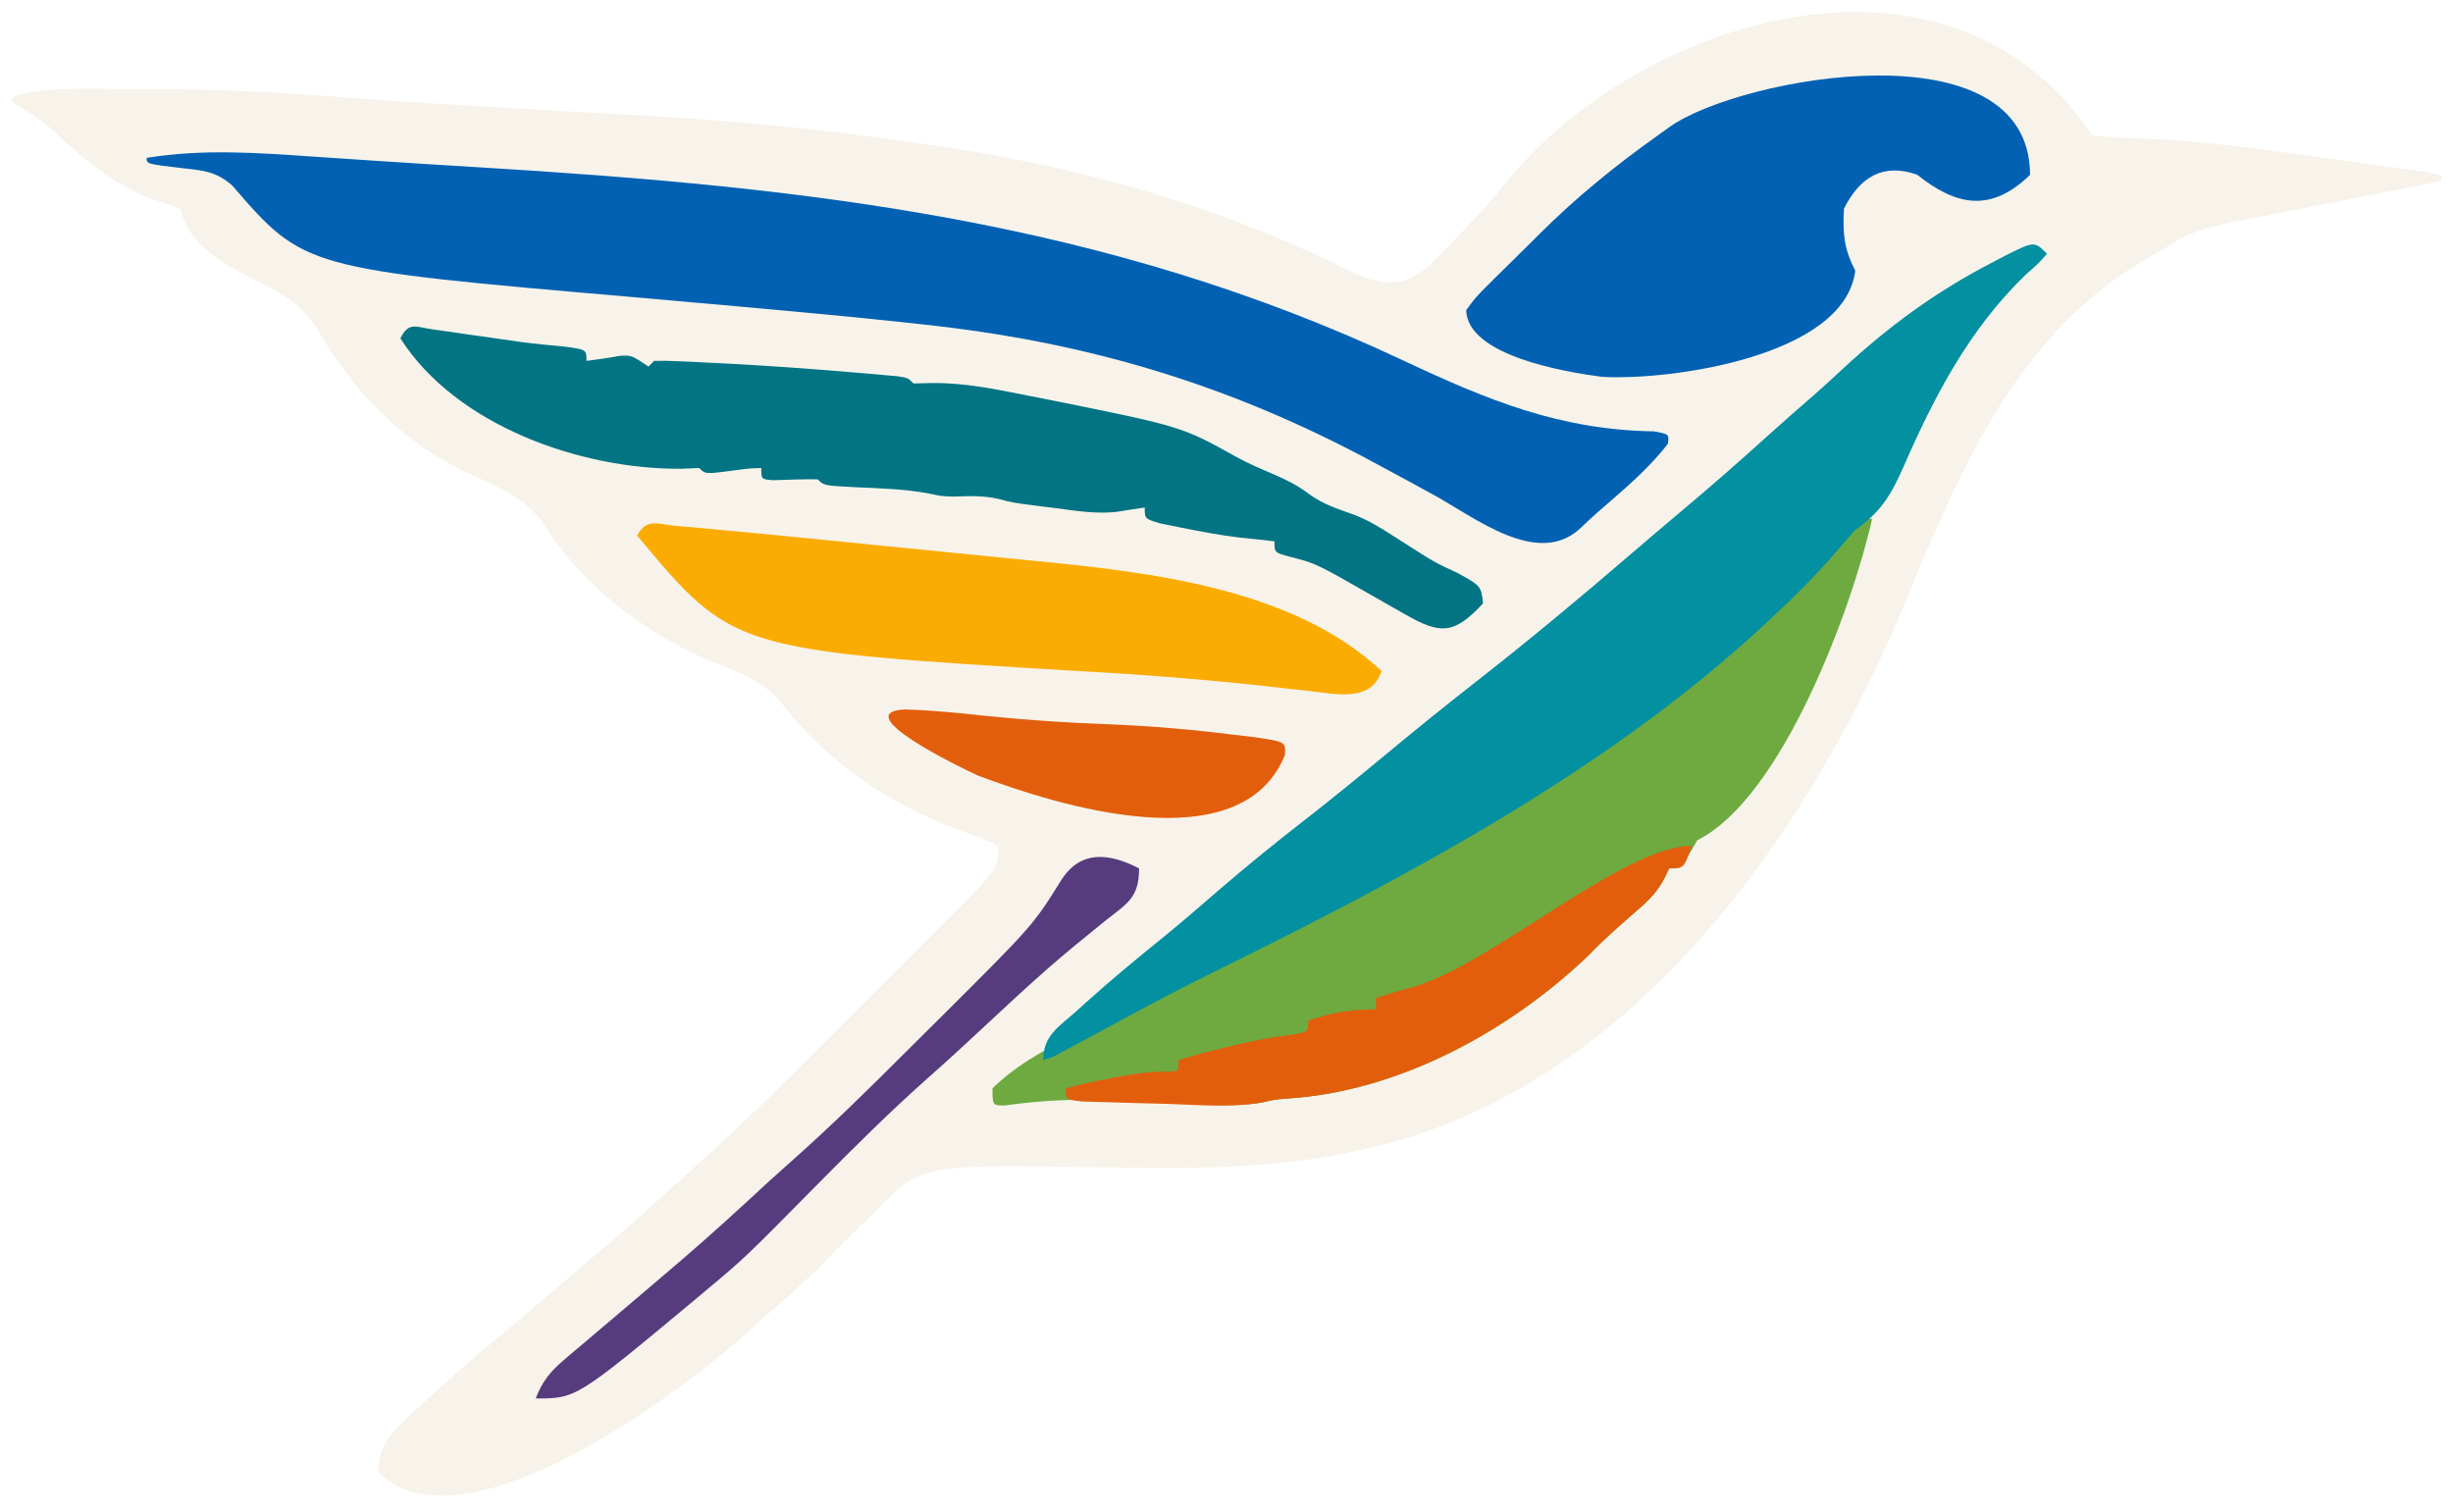
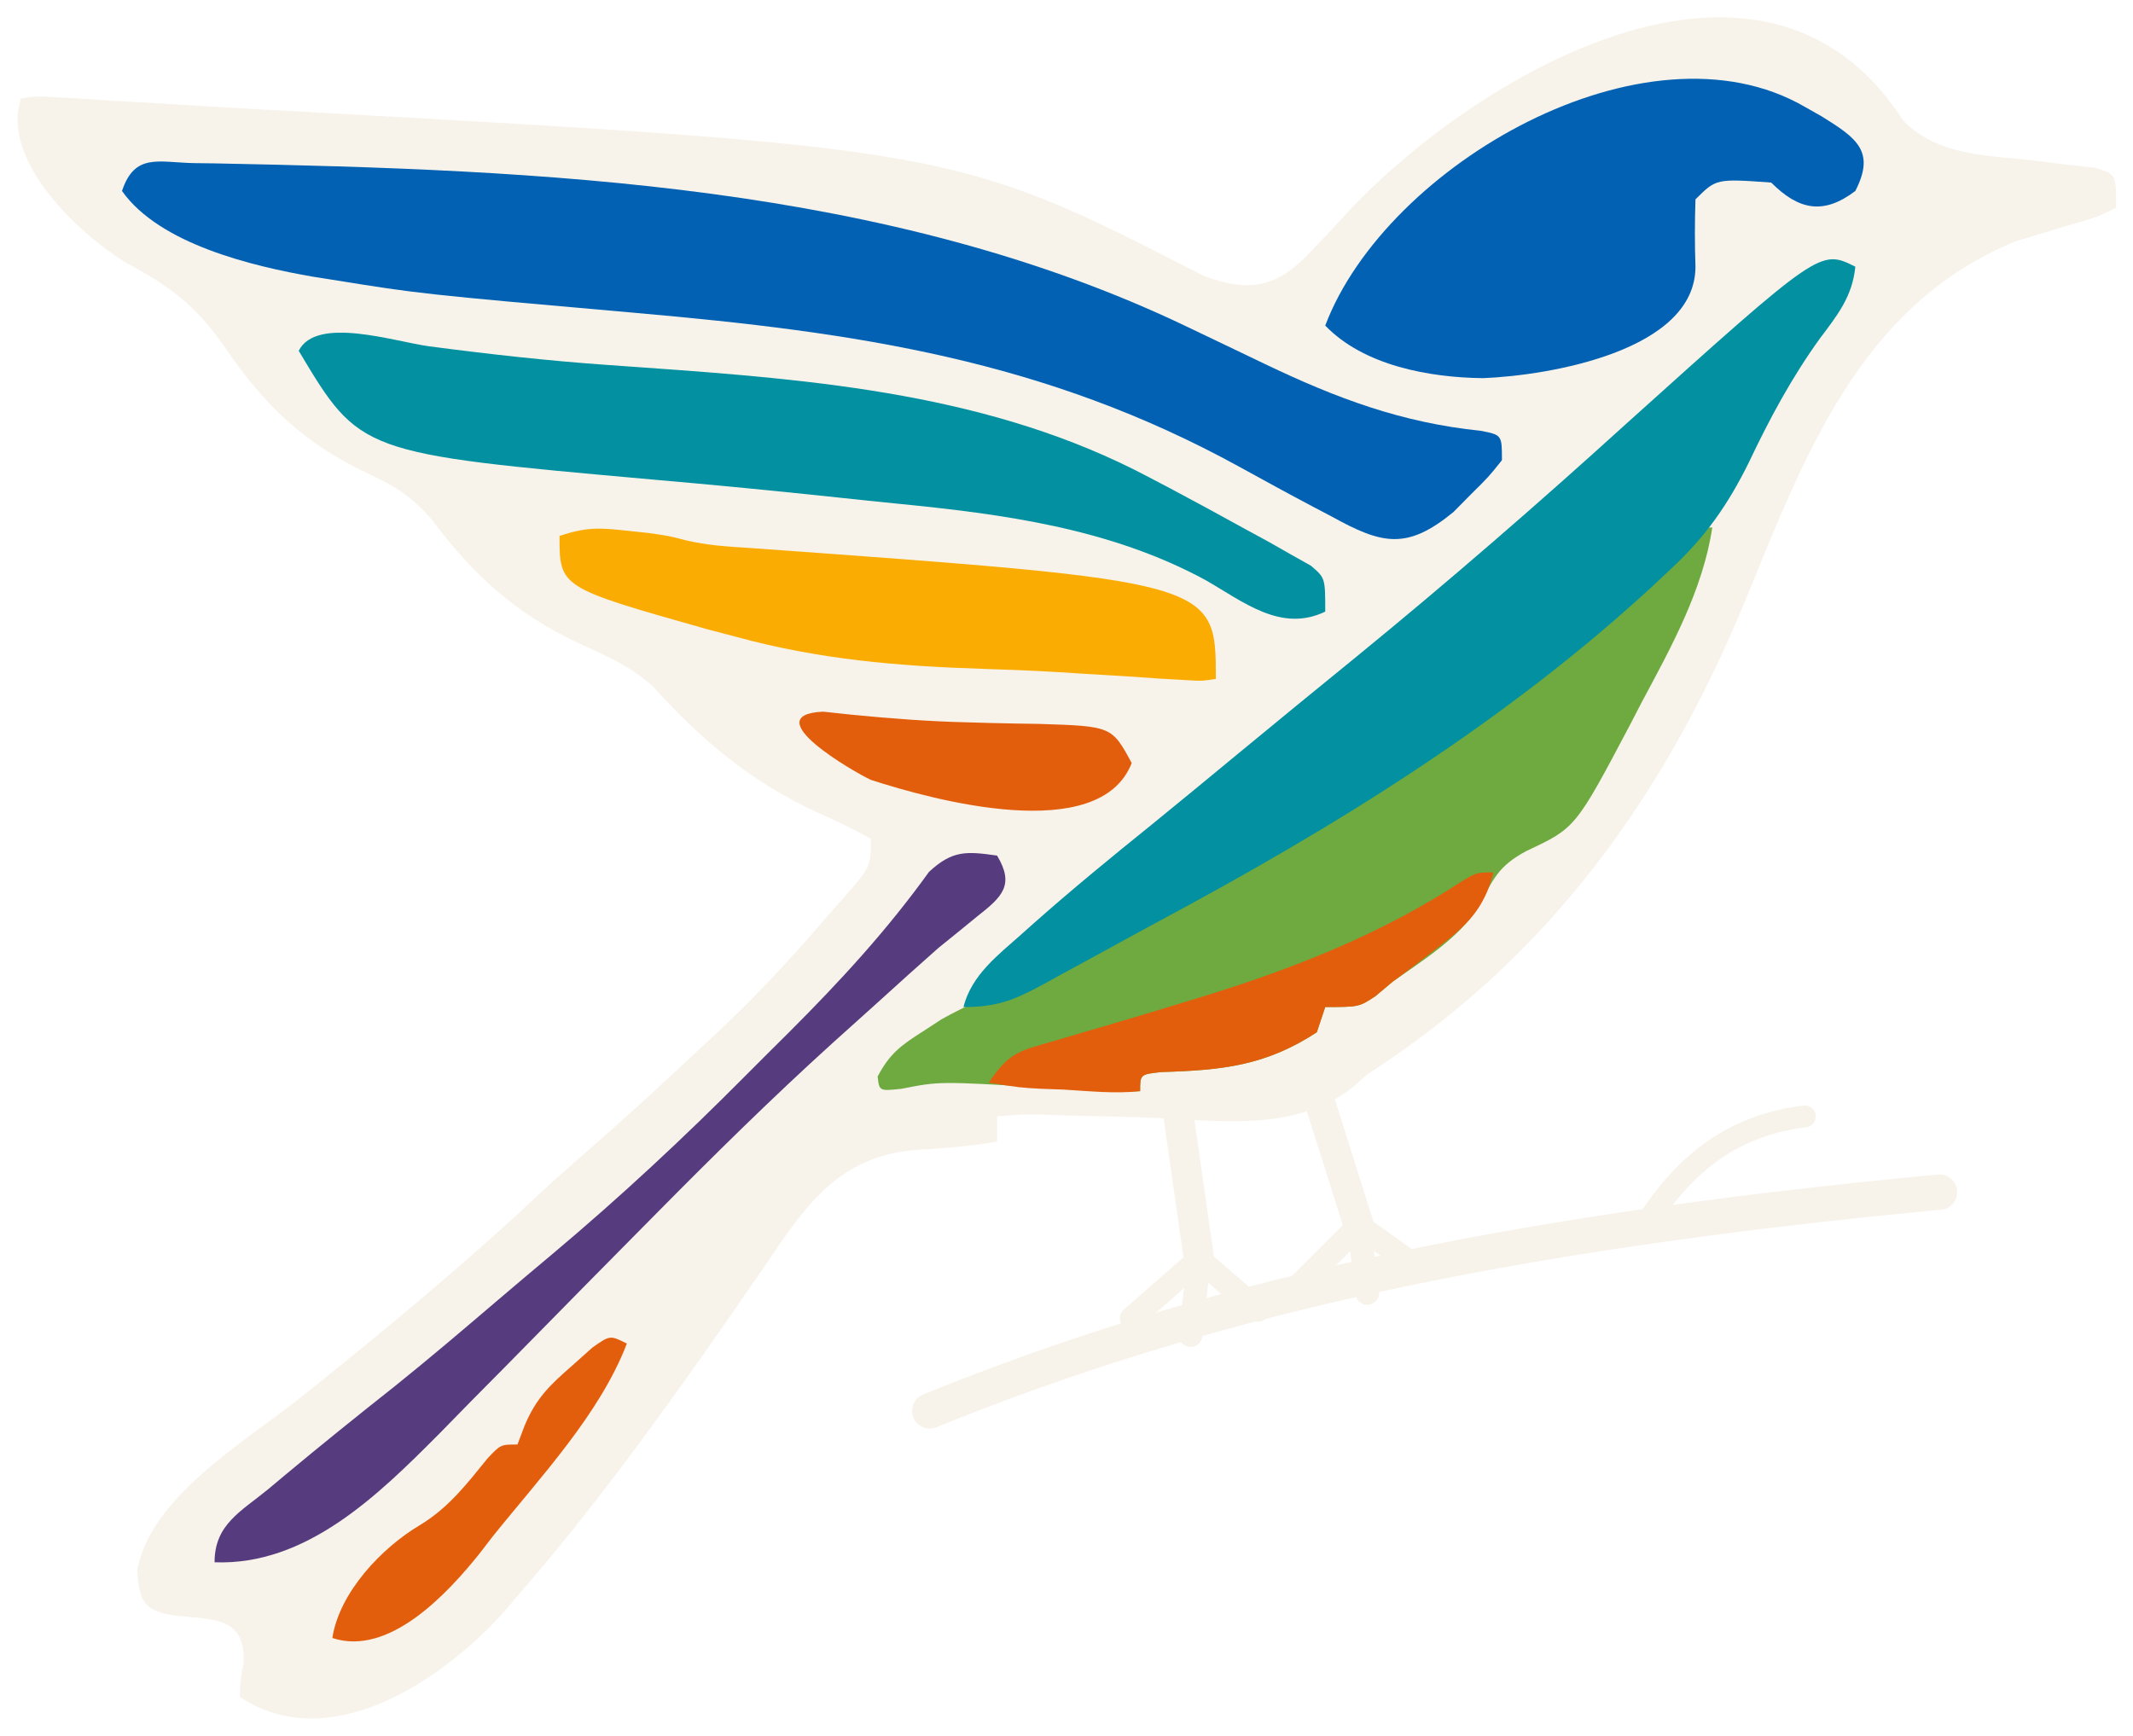
- <svg xmlns="http://www.w3.org/2000/svg" viewBox="13 19 435 268">
-   <path d="M0 0 C2.618 0.32 5.054 0.461 7.68 0.5 C17.94 0.861 27.997 2.157 38.157 3.584 C41.183 4.008 44.21 4.419 47.238 4.828 C49.162 5.093 51.085 5.359 53.008 5.625 C53.914 5.748 54.82 5.871 55.753 5.998 C62 6.884 62 6.884 62 8 C60.694 8.353 59.369 8.635 58.04 8.892 C57.176 9.063 56.311 9.233 55.42 9.409 C54.473 9.591 53.526 9.773 52.551 9.961 C50.568 10.354 48.586 10.747 46.604 11.141 C43.462 11.759 40.319 12.374 37.176 12.983 C34.153 13.572 31.133 14.172 28.113 14.773 C27.177 14.952 26.24 15.13 25.275 15.314 C20.616 16.249 16.932 17.184 13 20 C12.233 20.425 11.466 20.851 10.676 21.289 C-13.099 34.729 -23.071 58.542 -33.081 82.671 C-50.529 124.658 -82.44 170.057 -130 180 C-130.675 180.145 -131.351 180.29 -132.047 180.44 C-147.082 183.499 -162.222 183.243 -177.486 182.978 C-207.731 182.52 -207.731 182.52 -216 191 C-216.952 191.94 -217.905 192.879 -218.859 193.816 C-220.961 195.897 -223.042 197.995 -225.113 200.105 C-227.985 203.013 -230.982 205.727 -234.098 208.371 C-235.42 209.504 -236.718 210.665 -237.996 211.848 C-249.434 222.404 -288.812 252.188 -304 237 C-303.772 232.579 -302.073 230.604 -298.938 227.625 C-298.116 226.841 -297.295 226.058 -296.449 225.25 C-293.019 222.099 -289.555 219.011 -286 216 C-285.522 215.595 -285.522 215.595 -283.102 213.543 C-281.471 212.162 -279.839 210.782 -278.207 209.403 C-260.072 194.084 -260.072 194.084 -251.601 186.365 C-249.941 184.856 -248.275 183.353 -246.602 181.859 C-237.307 173.483 -228.487 164.639 -219.652 155.782 C-216.981 153.106 -214.305 150.436 -211.629 147.766 C-209.919 146.055 -208.209 144.344 -206.5 142.633 C-206.103 142.236 -206.103 142.236 -204.092 140.23 C-194 130.096 -194 130.096 -194 126 C-196.276 124.931 -198.448 124.073 -200.812 123.25 C-213.301 118.566 -224.051 111.404 -232.312 100.812 C-235.838 96.64 -239.651 95.28 -244.684 93.391 C-256.603 88.392 -267.771 79.889 -274.625 68.875 C-277.952 64.138 -282.88 62.318 -287.968 59.923 C-299.978 54.249 -308.139 45.633 -314.875 34.188 C-317.798 29.629 -321.389 27.822 -326.168 25.469 C-331.819 22.538 -337.557 19.437 -339 13 C-340.974 12.26 -342.983 11.612 -345 11 C-351.533 8.082 -356.494 4.014 -361.641 -0.914 C-363.965 -2.969 -366.331 -4.439 -369 -6 C-369 -8.91 -351.62 -8.173 -348.931 -8.19 C-348.313 -8.19 -348.313 -8.19 -345.188 -8.188 C-343.874 -8.187 -342.56 -8.186 -341.206 -8.185 C-328.703 -8.13 -316.295 -7.252 -303.833 -6.282 C-297.673 -5.829 -291.508 -5.475 -285.343 -5.124 C-283.186 -5 -281.029 -4.873 -278.873 -4.746 C-272.522 -4.372 -266.17 -4.006 -259.816 -3.676 C-241.064 -2.698 -222.562 -0.88 -204 2 C-202.982 2.157 -201.964 2.315 -200.915 2.477 C-175.941 6.436 -152.314 13.523 -129.727 24.969 C-121.728 27.994 -118.674 24.486 -113.375 18.812 C-112.72 18.139 -112.065 17.465 -111.391 16.771 C-108.745 14.026 -106.221 11.28 -103.859 8.285 C-79.755 -21.338 -25.038 -37.557 0 0 Z " fill="#F7F3EA" transform="translate(384,43)" />
-   <path d="M0 0 C2.763 0.185 5.526 0.37 8.289 0.555 C8.661 0.58 8.661 0.58 10.545 0.706 C16.787 1.122 23.03 1.505 29.273 1.883 C87.051 5.394 139.947 11.259 192.875 36.188 C207.791 43.2 220.554 48.437 237.211 48.684 C239.875 49.188 239.875 49.188 239.645 50.883 C236.123 55.469 231.658 59.14 227.312 62.922 C226.132 63.961 224.983 65.037 223.844 66.121 C216.361 72.633 205.521 64.047 198.316 60.064 C195.216 58.354 192.1 56.675 188.984 54.996 C188.677 54.83 188.677 54.83 187.12 53.991 C161.689 40.315 136.364 32.796 107.586 29.727 C107.012 29.664 107.012 29.664 104.106 29.347 C95.059 28.38 86.003 27.534 76.941 26.723 C76.604 26.692 76.604 26.692 74.898 26.539 C68.681 25.981 62.464 25.424 56.244 24.888 C-2.183 19.84 -2.183 19.84 -14.949 5.078 C-17.849 2.558 -20.093 2.424 -23.875 2 C-30.125 1.263 -30.125 1.263 -30.125 0.188 C-20.065 -1.459 -10.119 -0.695 0 0 Z " fill="#0261B3" transform="translate(69.125,46.8125)" />
-   <path d="M0 0 C-3.537 15.664 -15.884 49.442 -31 57 C-31.495 57.846 -31.99 58.691 -32.5 59.562 C-34 62 -34 62 -36 62 C-36.272 62.568 -36.544 63.137 -36.824 63.723 C-38.341 66.66 -40.318 68.279 -42.812 70.438 C-45.46 72.753 -48.012 75.013 -50.438 77.562 C-64.603 91.037 -84.14 101.631 -103.816 102.824 C-106 103 -106 103 -108.181 103.521 C-111.626 104.106 -114.794 103.99 -118.285 103.844 C-119.718 103.79 -121.151 103.737 -122.584 103.684 C-124.813 103.593 -127.042 103.501 -129.27 103.407 C-131.442 103.317 -133.613 103.234 -135.785 103.156 C-136.487 103.13 -137.188 103.104 -137.911 103.077 C-143.334 102.918 -148.591 103.317 -153.97 104.057 C-156 104 -156 104 -156 101 C-151.985 97.127 -147.726 94.624 -142.688 92.25 C-141.257 91.557 -139.827 90.861 -138.398 90.164 C-137.669 89.809 -136.939 89.453 -136.187 89.087 C-132.685 87.346 -129.253 85.482 -125.812 83.625 C-119.552 80.261 -113.193 77.185 -106.75 74.188 C-76.304 59.897 -44.226 41.528 -20 18 C-18.857 16.949 -17.709 15.902 -16.559 14.859 C-15.976 14.33 -15.393 13.801 -14.792 13.256 C-13.68 12.247 -12.566 11.24 -11.45 10.234 C-8.831 7.836 -6.469 5.418 -4.246 2.645 C-2 0 -2 0 0 0 Z " fill="#6EAA40" transform="translate(345,111)" />
-   <path d="M0 0 C-1.422 1.637 -1.422 1.637 -3.75 3.688 C-13.801 13.4 -19.974 25.235 -25.513 37.942 C-27.744 42.934 -29.473 45.771 -34 49 C-35.137 50.24 -36.247 51.506 -37.336 52.789 C-40.872 56.917 -44.65 60.672 -48.625 64.375 C-49.32 65.023 -50.015 65.672 -50.731 66.34 C-78.73 92.146 -114.518 111.029 -148.524 127.746 C-152.766 129.843 -156.949 132.032 -161.117 134.273 C-161.645 134.555 -161.645 134.555 -164.314 135.981 C-166.426 137.112 -168.533 138.253 -170.635 139.404 C-171.113 139.659 -171.113 139.659 -173.531 140.949 C-173.962 141.183 -173.962 141.183 -176.143 142.366 C-176.756 142.575 -177.368 142.784 -178 143 C-178 138.635 -175.256 137.097 -172.188 134.375 C-171.595 133.839 -171.003 133.304 -170.392 132.752 C-165.995 128.807 -161.473 125.034 -156.867 121.336 C-153.584 118.661 -150.387 115.898 -147.188 113.125 C-142.056 108.693 -136.817 104.442 -131.462 100.286 C-126.736 96.608 -122.11 92.821 -117.5 89 C-112.26 84.66 -106.988 80.374 -101.625 76.188 C-92.059 68.716 -82.751 60.97 -73.555 53.051 C-70.684 50.581 -67.795 48.135 -64.897 45.698 C-59.597 41.239 -54.385 36.7 -49.258 32.043 C-46.577 29.618 -43.852 27.247 -41.121 24.879 C-39.531 23.471 -37.965 22.037 -36.41 20.59 C-28.039 12.806 -19.644 6.672 -9.5 1.438 C-8.793 1.066 -8.085 0.695 -7.357 0.312 C-2.239 -2.239 -2.239 -2.239 0 0 Z " fill="#0390A1" transform="translate(376,64)" />
-   <path d="M0 0 C0.994 0.137 1.988 0.275 3.012 0.416 C3.536 0.494 3.536 0.494 6.188 0.887 C8.229 1.175 10.271 1.463 12.312 1.75 C12.806 1.822 12.806 1.822 15.305 2.186 C18.014 2.551 20.715 2.813 23.438 3.055 C27.188 3.574 27.188 3.574 27.188 5.574 C29.179 5.313 31.171 5.042 33.145 4.668 C35.188 4.574 35.188 4.574 38.188 6.574 C38.517 6.244 38.847 5.914 39.188 5.574 C40.554 5.533 41.923 5.564 43.289 5.625 C43.725 5.644 43.725 5.644 45.933 5.74 C46.883 5.789 47.833 5.837 48.812 5.887 C49.783 5.934 50.753 5.981 51.753 6.029 C59.179 6.415 66.59 6.948 74 7.574 C75.002 7.657 76.004 7.74 77.036 7.825 C77.958 7.908 78.881 7.99 79.832 8.074 C80.65 8.146 81.469 8.219 82.312 8.293 C84.188 8.574 84.188 8.574 85.188 9.574 C85.73 9.562 85.73 9.562 88.473 9.5 C94.321 9.434 99.908 10.629 105.625 11.762 C106.772 11.987 107.919 12.211 109.101 12.443 C132.765 17.211 132.765 17.211 142.422 22.605 C144.538 23.767 146.717 24.691 148.938 25.637 C151.311 26.672 153.181 27.569 155.25 29.137 C157.742 30.985 160.34 31.794 163.246 32.832 C165.779 33.8 167.915 35.097 170.188 36.574 C171.498 37.411 172.81 38.244 174.125 39.074 C174.807 39.506 175.489 39.938 176.191 40.383 C178.188 41.574 178.188 41.574 181.562 43.137 C185.822 45.469 185.822 45.469 186.188 48.574 C180.981 54.152 178.617 54.137 172.125 50.387 C171.343 49.943 170.56 49.5 169.754 49.043 C168.907 48.558 168.06 48.074 167.188 47.574 C156.564 41.495 156.564 41.495 152 40.324 C149.188 39.574 149.188 39.574 149.188 37.574 C147.168 37.331 145.147 37.099 143.121 36.918 C139.577 36.503 136.122 35.847 132.625 35.137 C131.407 34.891 130.189 34.644 128.934 34.391 C126.188 33.574 126.188 33.574 126.188 31.574 C124.553 31.812 122.919 32.057 121.291 32.335 C117.641 32.75 114.122 32.189 110.5 31.699 C109.754 31.608 109.009 31.516 108.24 31.422 C102.758 30.727 102.758 30.727 100.192 30.039 C97.548 29.426 94.985 29.551 92.285 29.637 C90.188 29.574 90.188 29.574 87.949 29.105 C83.581 28.265 79.154 28.18 74.719 27.969 C69.291 27.677 69.291 27.677 68.188 26.574 C65.566 26.543 62.959 26.643 60.34 26.734 C58.188 26.574 58.188 26.574 58.188 24.574 C56.035 24.633 56.035 24.633 53.25 25.012 C48.288 25.675 48.288 25.675 47.188 24.574 C46.662 24.595 46.662 24.595 44 24.699 C26.295 24.857 4.077 17.104 -5.812 1.574 C-4.314 -1.422 -3.147 -0.453 0 0 Z " fill="#027483" transform="translate(89.8125,77.42578)" />
-   <path d="M0 0 C-6.912 6.733 -13.074 5.54 -20 0 C-25.95 -2.152 -30.162 0.324 -33 6 C-33.246 10.425 -33.01 13.115 -31 17 C-32.885 32.295 -64.037 36.535 -75.945 35.824 C-82.436 34.967 -99.777 32.099 -100 24 C-98.284 21.669 -98.284 21.669 -95.707 19.113 C-95.476 18.883 -95.476 18.883 -94.309 17.715 C-93.324 16.735 -92.332 15.761 -91.335 14.793 C-89.85 13.349 -88.386 11.885 -86.924 10.416 C-80.392 3.93 -73.503 -1.667 -66 -7 C-65.286 -7.512 -64.571 -8.025 -63.835 -8.552 C-51.233 -17.376 -0.085 -26.732 0 0 Z " fill="#0261B3" transform="translate(373,50)" />
-   <path d="M0 0 C1.276 0.11 2.551 0.22 3.866 0.333 C5.221 0.461 6.576 0.59 7.931 0.72 C8.561 0.778 8.561 0.778 11.747 1.069 C15.776 1.445 19.803 1.841 23.83 2.244 C24.558 2.316 25.286 2.389 26.037 2.464 C29.888 2.847 33.738 3.233 37.588 3.622 C41.509 4.016 45.431 4.403 49.353 4.788 C52.422 5.09 55.49 5.399 58.558 5.709 C60.001 5.854 61.445 5.997 62.889 6.137 C83.427 8.138 109.153 10.921 124.931 25.72 C123.069 31.308 116.929 29.813 111.873 29.232 C110.698 29.104 109.523 28.976 108.313 28.844 C107.053 28.7 105.792 28.556 104.494 28.408 C93.747 27.231 83.04 26.377 72.244 25.783 C9.933 22.081 9.933 22.081 -7.069 1.72 C-5.461 -1.495 -3.372 -0.301 0 0 Z " fill="#FBAC02" transform="translate(133.0688,112.2798)" />
-   <path d="M0 0 C-1.375 4 -1.375 4 -4 4 C-4.272 4.568 -4.544 5.137 -4.824 5.723 C-6.341 8.66 -8.318 10.279 -10.812 12.438 C-13.46 14.753 -16.012 17.013 -18.438 19.562 C-32.603 33.037 -52.14 43.631 -71.816 44.824 C-74 45 -74 45 -76.168 45.514 C-81.727 46.468 -87.429 45.939 -93.049 45.758 C-95.322 45.687 -97.595 45.633 -99.869 45.58 C-101.305 45.537 -102.74 45.494 -104.176 45.449 C-105.485 45.411 -106.793 45.374 -108.142 45.335 C-111 45 -111 45 -111 43 C-108.588 42.339 -106.266 41.822 -103.812 41.375 C-103.476 41.308 -103.476 41.308 -101.771 40.969 C-98.806 40.402 -96.035 40 -93.012 40.039 C-91 40 -91 40 -91 38 C-88.472 37.196 -86.016 36.535 -83.438 35.938 C-83.085 35.851 -83.085 35.851 -81.303 35.412 C-77.862 34.584 -74.49 33.909 -70.973 33.504 C-68 33 -68 33 -68 31 C-63.846 29.534 -60.363 29 -56 29 C-56 28.34 -56 27.68 -56 27 C-53.775 26.245 -51.579 25.61 -49.312 25 C-35.29 20.892 -12.098 0 0 0 Z " fill="#E35E0C" transform="translate(313,169)" />
-   <path d="M0 0 C0 5.19 -2.089 6.215 -5.875 9.188 C-7.08 10.169 -8.285 11.152 -9.488 12.137 C-10.087 12.622 -10.686 13.107 -11.303 13.607 C-18.386 19.422 -25.009 25.826 -31.75 32.031 C-33.543 33.68 -35.35 35.309 -37.175 36.921 C-44.103 43.062 -50.626 49.54 -57.125 56.125 C-69.959 69.127 -69.959 69.127 -77 75 C-77.561 75.473 -78.122 75.946 -78.701 76.434 C-99.792 94 -99.792 94 -107 94 C-105.884 91.043 -104.402 89.206 -102.016 87.188 C-101.417 86.676 -100.819 86.164 -100.202 85.636 C-99.558 85.096 -98.914 84.556 -98.25 84 C-97.582 83.43 -96.914 82.861 -96.225 82.274 C-94.155 80.51 -92.078 78.755 -90 77 C-87.601 74.962 -85.205 72.92 -82.812 70.875 C-82.525 70.63 -82.525 70.63 -81.07 69.387 C-75.822 64.886 -70.732 60.228 -65.666 55.522 C-64.437 54.399 -63.195 53.29 -61.946 52.188 C-54.674 45.756 -47.785 38.971 -40.923 32.108 C-38.943 30.13 -36.955 28.161 -34.967 26.191 C-18.81 10.106 -18.81 10.106 -13.709 1.931 C-10.246 -3.335 -5.198 -2.685 0 0 Z " fill="#563C7E" transform="translate(215,173)" />
-   <path d="M0 0 C4.791 0.119 9.531 0.61 14.293 1.121 C21.567 1.868 28.799 2.361 36.105 2.621 C43.609 2.924 51.031 3.543 58.48 4.496 C59.409 4.602 60.338 4.707 61.295 4.816 C67.645 5.701 67.645 5.701 67.446 8.113 C59.659 27.301 26.901 16.953 13.023 11.715 C9.594 10.178 -10.033 0.543 0 0 Z " fill="#E35E0C" transform="translate(173.3945,144.8164)" />
+ <svg xmlns="http://www.w3.org/2000/svg" viewBox="7.5 3.3 253.5 206.3">
+   <g fill="none" stroke="#F7F3EA" stroke-linecap="round" stroke-linejoin="round">
+     <path d="M118 171 C150 158 185 150 238 145" stroke-width="4.2" />
+     <path d="M203 149 C208 141 214 137 222 136" stroke-width="2.6" />
+     <path d="M147 132 L150 153" stroke-width="3.6" />
+     <path d="M150 153 L142 160 M150 153 L149 162 M150 153 L157 159" stroke-width="2.8" />
+     <path d="M163 130 L169 149" stroke-width="3.6" />
+     <path d="M169 149 L162 156 M169 149 L170 157 M169 149 L176 154" stroke-width="2.8" />
+   </g>
+   <path d="M0 0 C4.185 4.298 10.107 4.115 15.855 4.793 C17.038 4.944 18.22 5.095 19.438 5.25 C20.554 5.371 21.67 5.492 22.82 5.617 C25.312 6.375 25.312 6.375 25.312 10.375 C22.898 11.535 22.898 11.535 19.688 12.438 C19.136 12.605 19.136 12.605 16.348 13.453 C15.346 13.757 14.344 14.062 13.312 14.375 C-5.198 21.997 -11.749 39.969 -18.819 57.186 C-28.484 80.548 -42.24 99.58 -63.688 113.375 C-64.192 113.826 -64.696 114.278 -65.216 114.743 C-72.277 120.452 -81.642 118.797 -90.188 118.5 C-92.702 118.425 -95.215 118.357 -97.73 118.307 C-99.288 118.274 -100.846 118.227 -102.404 118.163 C-104.51 118.114 -104.51 118.114 -107.688 118.375 C-107.688 119.365 -107.688 120.355 -107.688 121.375 C-110.965 121.928 -114.159 122.185 -117.473 122.371 C-126.517 123.151 -130.435 128.938 -135.188 136 C-136.234 137.517 -137.282 139.032 -138.332 140.547 C-138.877 141.335 -139.422 142.123 -139.983 142.936 C-147.753 154.055 -155.766 165.145 -164.688 175.375 C-165.001 175.742 -165.001 175.742 -166.59 177.602 C-173.935 185.623 -187.156 194.396 -197.688 187.375 C-197.629 185.5 -197.629 185.5 -197.25 183.375 C-196.964 177.909 -200.648 178.191 -205.305 177.727 C-209.09 177.168 -209.646 176.058 -209.875 172.312 C-208.294 163.537 -196.894 156.939 -190.375 151.728 C-180.836 144.078 -171.418 136.338 -162.496 127.973 C-160.319 125.959 -158.121 123.999 -155.883 122.055 C-151.543 118.273 -147.322 114.376 -143.125 110.438 C-142.409 109.773 -141.693 109.108 -140.955 108.424 C-136.219 103.98 -131.892 99.321 -127.688 94.375 C-127.18 93.807 -126.673 93.24 -126.15 92.655 C-122.688 88.717 -122.688 88.717 -122.688 85.375 C-124.805 84.198 -126.85 83.214 -129.062 82.25 C-136.856 78.628 -142.794 73.721 -148.539 67.309 C-151.269 64.852 -154.092 63.63 -157.438 62.125 C-165.092 58.505 -170.04 53.928 -175.062 47.188 C-177.615 44.453 -179.194 43.487 -182.5 41.938 C-190.11 38.364 -194.86 33.743 -199.562 26.812 C-202.924 21.967 -206.081 19.64 -211.223 16.898 C-217.064 13.288 -226.115 4.659 -223.688 -2.625 C-221.834 -2.896 -221.834 -2.896 -219.38 -2.748 C-218.923 -2.724 -218.923 -2.724 -216.611 -2.603 C-215.613 -2.536 -214.614 -2.468 -213.586 -2.398 C-212.553 -2.34 -211.521 -2.282 -210.457 -2.222 C-208.281 -2.098 -206.106 -1.967 -203.932 -1.829 C-200.885 -1.637 -197.838 -1.464 -194.79 -1.298 C-112.793 3.229 -112.793 3.229 -83.082 18.492 C-77.705 20.475 -74.38 19.844 -70.516 15.684 C-69.768 14.903 -69.02 14.123 -68.25 13.318 C-67.487 12.491 -66.724 11.664 -65.938 10.812 C-51.21 -4.943 -16.727 -26.02 0 0 Z " fill="#F7F3EA" transform="translate(233.6875,17.625)" />
+   <path d="M0 0 C0.411 0.005 0.411 0.005 2.492 0.032 C41.373 0.801 82.613 2.436 118.141 19.48 C119.973 20.358 121.806 21.235 123.639 22.11 C124.874 22.701 126.109 23.293 127.344 23.887 C135.873 27.967 143.578 30.856 152.984 31.82 C155.5 32.312 155.5 32.312 155.5 35.312 C153.926 37.285 153.926 37.285 151.812 39.375 C151.128 40.067 150.444 40.759 149.738 41.473 C144.214 46.013 141.266 45.335 135.25 42 C134.554 41.635 133.858 41.27 133.141 40.893 C130.188 39.337 127.262 37.732 124.337 36.122 C101.179 23.377 78.703 20.104 52.625 17.812 C26.928 15.548 26.928 15.548 16.363 13.844 C15.672 13.736 14.98 13.627 14.267 13.516 C6.992 12.255 -4.039 9.634 -8.5 3.312 C-6.992 -1.211 -4.207 -0.096 0 0 Z " fill="#0261B3" transform="translate(30.5,22.6875)" />
+   <path d="M0 0 C-1.115 7.417 -4.881 14.225 -8.375 20.75 C-8.844 21.656 -9.313 22.562 -9.797 23.496 C-16.251 35.71 -16.251 35.71 -22.062 38.438 C-25.399 40.212 -26.086 41.803 -27.738 45.094 C-30.28 48.934 -34.293 51.363 -38 54 C-38.67 54.562 -39.341 55.124 -40.031 55.703 C-42 57 -42 57 -46 57 C-46.33 57.99 -46.66 58.98 -47 60 C-53.078 63.974 -58.238 64.514 -65.438 64.727 C-68 65 -68 65 -68 67 C-70.092 67.119 -70.092 67.119 -73.004 66.941 C-74.055 66.885 -75.106 66.829 -76.189 66.771 C-77.303 66.703 -78.416 66.634 -79.562 66.562 C-91.833 65.827 -91.833 65.827 -96.34 66.715 C-99 67 -99 67 -99.195 65.254 C-97.76 62.548 -96.451 61.575 -93.875 59.938 C-93.502 59.695 -93.502 59.695 -91.617 58.465 C-89.137 57.077 -86.625 55.953 -84.004 54.86 C-57.748 43.593 -30.566 28.072 -10 8 C-9.47 7.486 -8.94 6.971 -8.395 6.441 C-6.66 4.727 -4.974 2.973 -3.312 1.188 C-2 0 -2 0 0 0 Z " fill="#6EAA40" transform="translate(211,66)" />
+   <path d="M0 0 C-0.348 3.522 -2.099 5.734 -4.188 8.5 C-7.572 13.191 -10.161 18.02 -12.641 23.238 C-15.137 28.309 -17.86 32.18 -22 36 C-22.69 36.648 -23.379 37.297 -24.09 37.965 C-41.609 54.121 -61.852 66.603 -82.8 77.818 C-85.127 79.068 -87.44 80.34 -89.754 81.613 C-91.294 82.451 -92.834 83.289 -94.375 84.125 C-95.083 84.516 -95.791 84.907 -96.521 85.31 C-100.023 87.186 -101.942 88 -106 88 C-105.006 84.157 -101.923 81.861 -99.062 79.312 C-98.571 78.874 -98.079 78.435 -97.573 77.983 C-93.042 73.972 -88.369 70.144 -83.659 66.346 C-80.255 63.585 -76.881 60.789 -73.5 58 C-68.783 54.11 -64.058 50.23 -59.312 46.375 C-48.382 37.444 -37.698 28.177 -27.25 18.688 C-4.17 -2.085 -4.17 -2.085 0 0 Z " fill="#0390A1" transform="translate(228,35)" />
+   <path d="M0 0 C7.032 0.927 14.041 1.712 21.118 2.211 C21.842 2.262 22.566 2.314 23.311 2.366 C24.043 2.418 24.775 2.47 25.529 2.523 C46.11 3.981 66.94 5.704 85.489 15.535 C86.354 15.989 87.22 16.443 88.112 16.911 C91.045 18.467 93.957 20.056 96.864 21.66 C97.811 22.175 98.759 22.691 99.735 23.221 C100.61 23.719 101.486 24.217 102.387 24.731 C103.178 25.174 103.969 25.618 104.783 26.075 C106.489 27.535 106.489 27.535 106.489 31.535 C101.234 34.062 96.774 30.373 92.25 27.78 C80.907 21.636 68.222 19.94 55.57 18.697 C53.235 18.466 50.901 18.219 48.568 17.969 C41.201 17.184 33.831 16.468 26.45 15.828 C-8.223 12.725 -8.223 12.725 -15.511 0.535 C-13.413 -3.661 -4.082 -0.54 0 0 Z " fill="#0390A1" transform="translate(58.51123,44.4646)" />
+   <path d="M0 0 C0.663 0.375 1.325 0.75 2.008 1.137 C6.131 3.699 8.43 5.268 6 10 C2.197 12.885 -0.738 12.262 -4 9 C-10.533 8.533 -10.533 8.533 -13 11 C-13.087 13.703 -13.091 16.307 -13 19 C-13 28.945 -30.204 31.925 -38.25 32.25 C-44.637 32.174 -52.414 30.767 -57 26 C-49.766 6.874 -18.848 -10.932 0 0 Z " fill="#0261B3" transform="translate(222,16)" />
+   <path d="M0 0 C0.855 0.09 1.709 0.18 2.59 0.273 C5.062 0.625 5.062 0.625 7.027 1.137 C9.587 1.751 12.06 1.896 14.688 2.062 C70.062 6.049 70.062 6.049 70.062 17.625 C68.376 17.89 68.376 17.89 65.988 17.734 C65.103 17.685 64.218 17.635 63.307 17.584 C62.339 17.515 61.372 17.446 60.375 17.375 C58.35 17.252 56.326 17.13 54.301 17.008 C53.782 16.974 53.782 16.974 51.155 16.806 C48.242 16.635 45.334 16.519 42.418 16.43 C32.283 16.107 22.885 15.314 13.062 12.625 C11.92 12.325 10.778 12.024 9.602 11.715 C-7.938 6.758 -7.938 6.758 -7.938 0.625 C-4.805 -0.419 -3.225 -0.359 0 0 Z " fill="#FBAC02" transform="translate(81.9375,66.375)" />
+   <path d="M0 0 C2.109 3.51 0.593 4.902 -2.312 7.188 C-3.058 7.796 -3.803 8.404 -4.57 9.031 C-5.372 9.681 -6.174 10.331 -7 11 C-9.404 13.119 -11.778 15.269 -14.152 17.422 C-15.958 19.057 -17.768 20.687 -19.585 22.311 C-26.788 28.838 -33.677 35.636 -40.508 42.551 C-41.456 43.51 -42.405 44.469 -43.354 45.428 C-47.271 49.389 -51.186 53.353 -55.085 57.332 C-57.504 59.799 -59.932 62.256 -62.367 64.707 C-63.711 66.066 -65.045 67.436 -66.379 68.806 C-73.611 76.069 -82.109 84.411 -93 84 C-93 79.496 -89.88 77.984 -86.625 75.312 C-86.304 75.044 -86.304 75.044 -84.682 73.684 C-80.355 70.071 -75.964 66.541 -71.543 63.043 C-67.491 59.788 -63.535 56.422 -59.583 53.048 C-57.319 51.118 -55.046 49.199 -52.764 47.29 C-44.787 40.586 -37.243 33.558 -29.903 26.163 C-28.178 24.427 -26.442 22.703 -24.705 20.979 C-18.648 14.923 -13.102 8.905 -8.091 1.934 C-5.313 -0.635 -3.67 -0.527 0 0 Z " fill="#563C7E" transform="translate(126,105)" />
+   <path d="M0 0 C-1.129 4.438 -3.301 6.42 -6.875 9.125 C-7.307 9.456 -7.307 9.456 -9.492 11.133 C-10.32 11.749 -11.147 12.365 -12 13 C-12.342 13.287 -12.342 13.287 -14.07 14.742 C-16 16 -16 16 -20 16 C-20.165 16.495 -20.165 16.495 -21 19 C-27.078 22.974 -32.238 23.514 -39.438 23.727 C-42 24 -42 24 -42 26 C-45.025 26.328 -48.092 25.991 -51.125 25.812 C-52 25.781 -52.876 25.749 -53.777 25.717 C-56.258 25.582 -56.258 25.582 -60 25 C-57.533 21.299 -56.255 21.197 -52.059 19.984 C-50.843 19.624 -49.627 19.263 -48.374 18.892 C-47.731 18.706 -47.088 18.519 -46.425 18.328 C-43.1 17.361 -39.788 16.353 -36.477 15.34 C-35.825 15.14 -35.173 14.941 -34.501 14.736 C-23.679 11.39 -13.291 7.311 -3.785 1.066 C-2 0 -2 0 0 0 Z " fill="#E35E0C" transform="translate(185,107)" />
+   <path d="M0 0 C0.555 0.059 0.555 0.059 3.363 0.359 C7.969 0.807 12.514 1.161 17.141 1.27 C17.608 1.283 17.608 1.283 19.976 1.349 C21.839 1.397 23.702 1.432 25.565 1.452 C34.303 1.729 34.303 1.729 36.676 6.109 C32.847 15.918 13.13 10.527 5.676 8.109 C3.766 7.239 -8.131 0.383 0 0 Z " fill="#E35E0C" transform="translate(105.3242,87.89062)" />
+   <path d="M0 0 C-3.213 8.413 -10.422 16.034 -16 23 C-16.492 23.641 -16.985 24.281 -17.492 24.941 C-21.28 29.681 -28.259 37.247 -35 35 C-34.181 29.597 -29.142 24.263 -24.562 21.562 C-21.16 19.488 -19.048 16.718 -16.551 13.645 C-15 12 -15 12 -13 12 C-12.722 11.265 -12.443 10.53 -12.156 9.773 C-10.789 6.493 -9.163 4.951 -6.5 2.625 C-5.706 1.916 -4.912 1.207 -4.094 0.477 C-2 -1 -2 -1 0 0 Z " fill="#E35E0C" transform="translate(82,163)" />
</svg>
